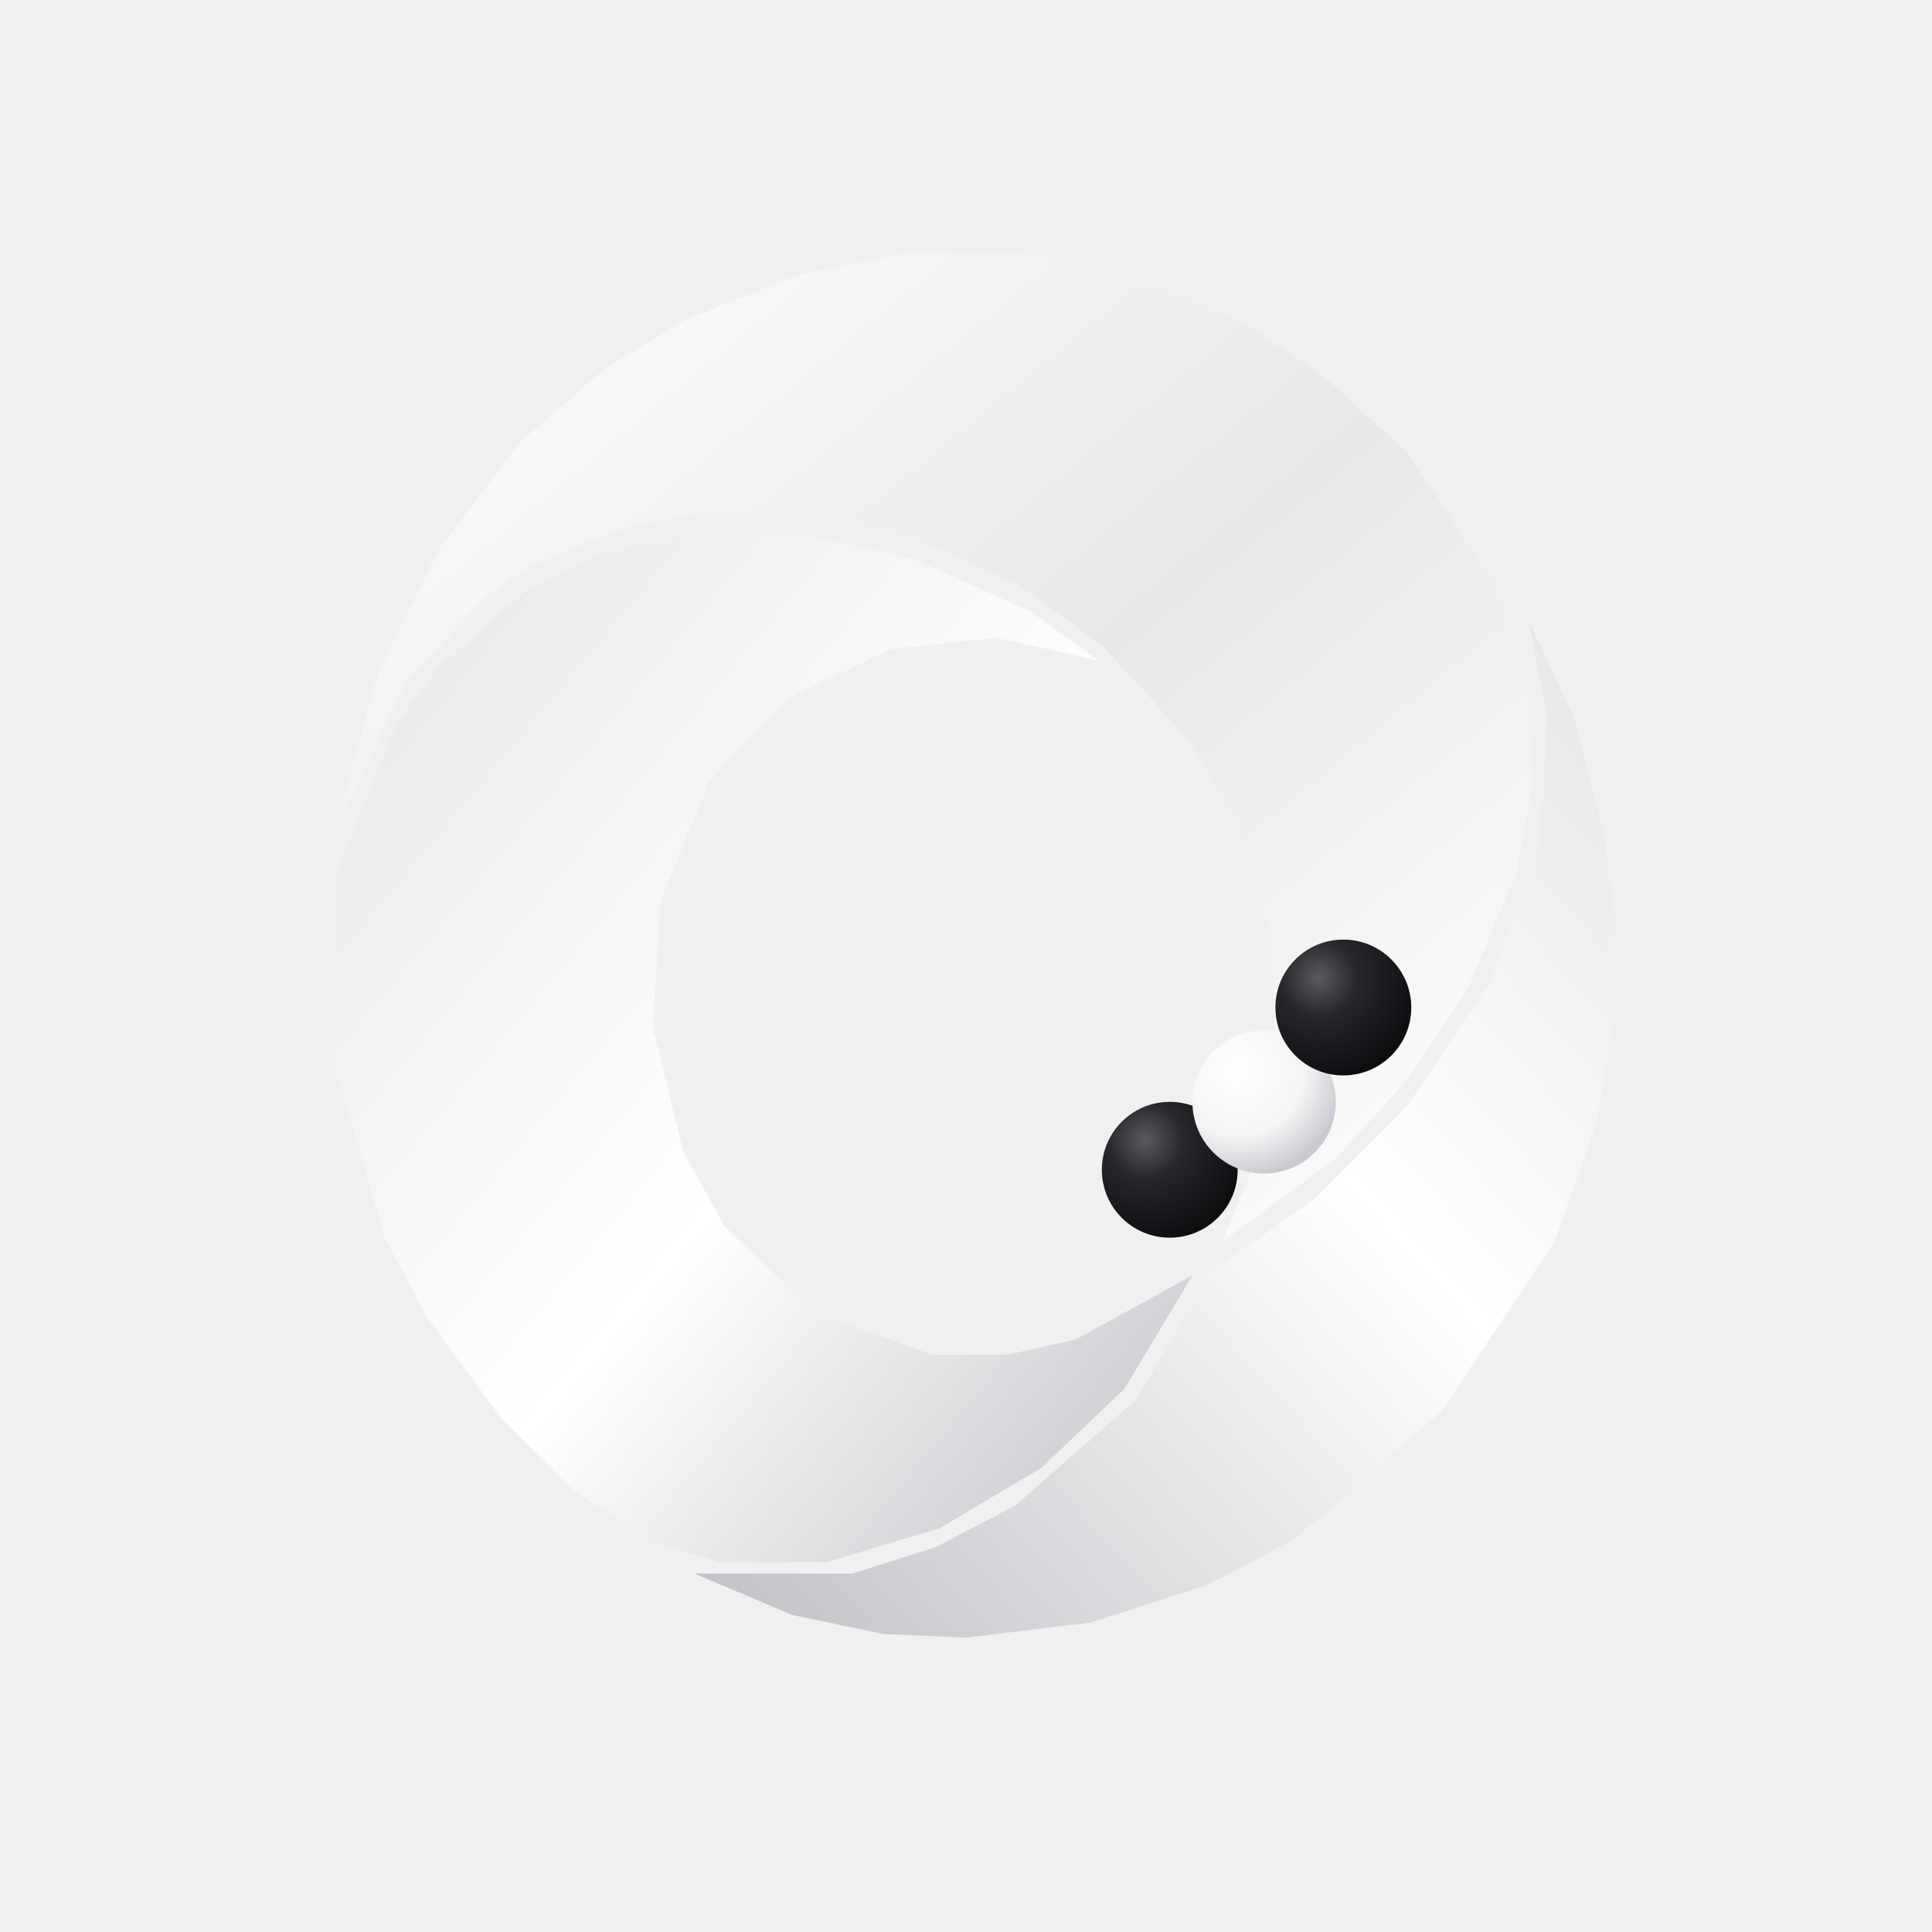
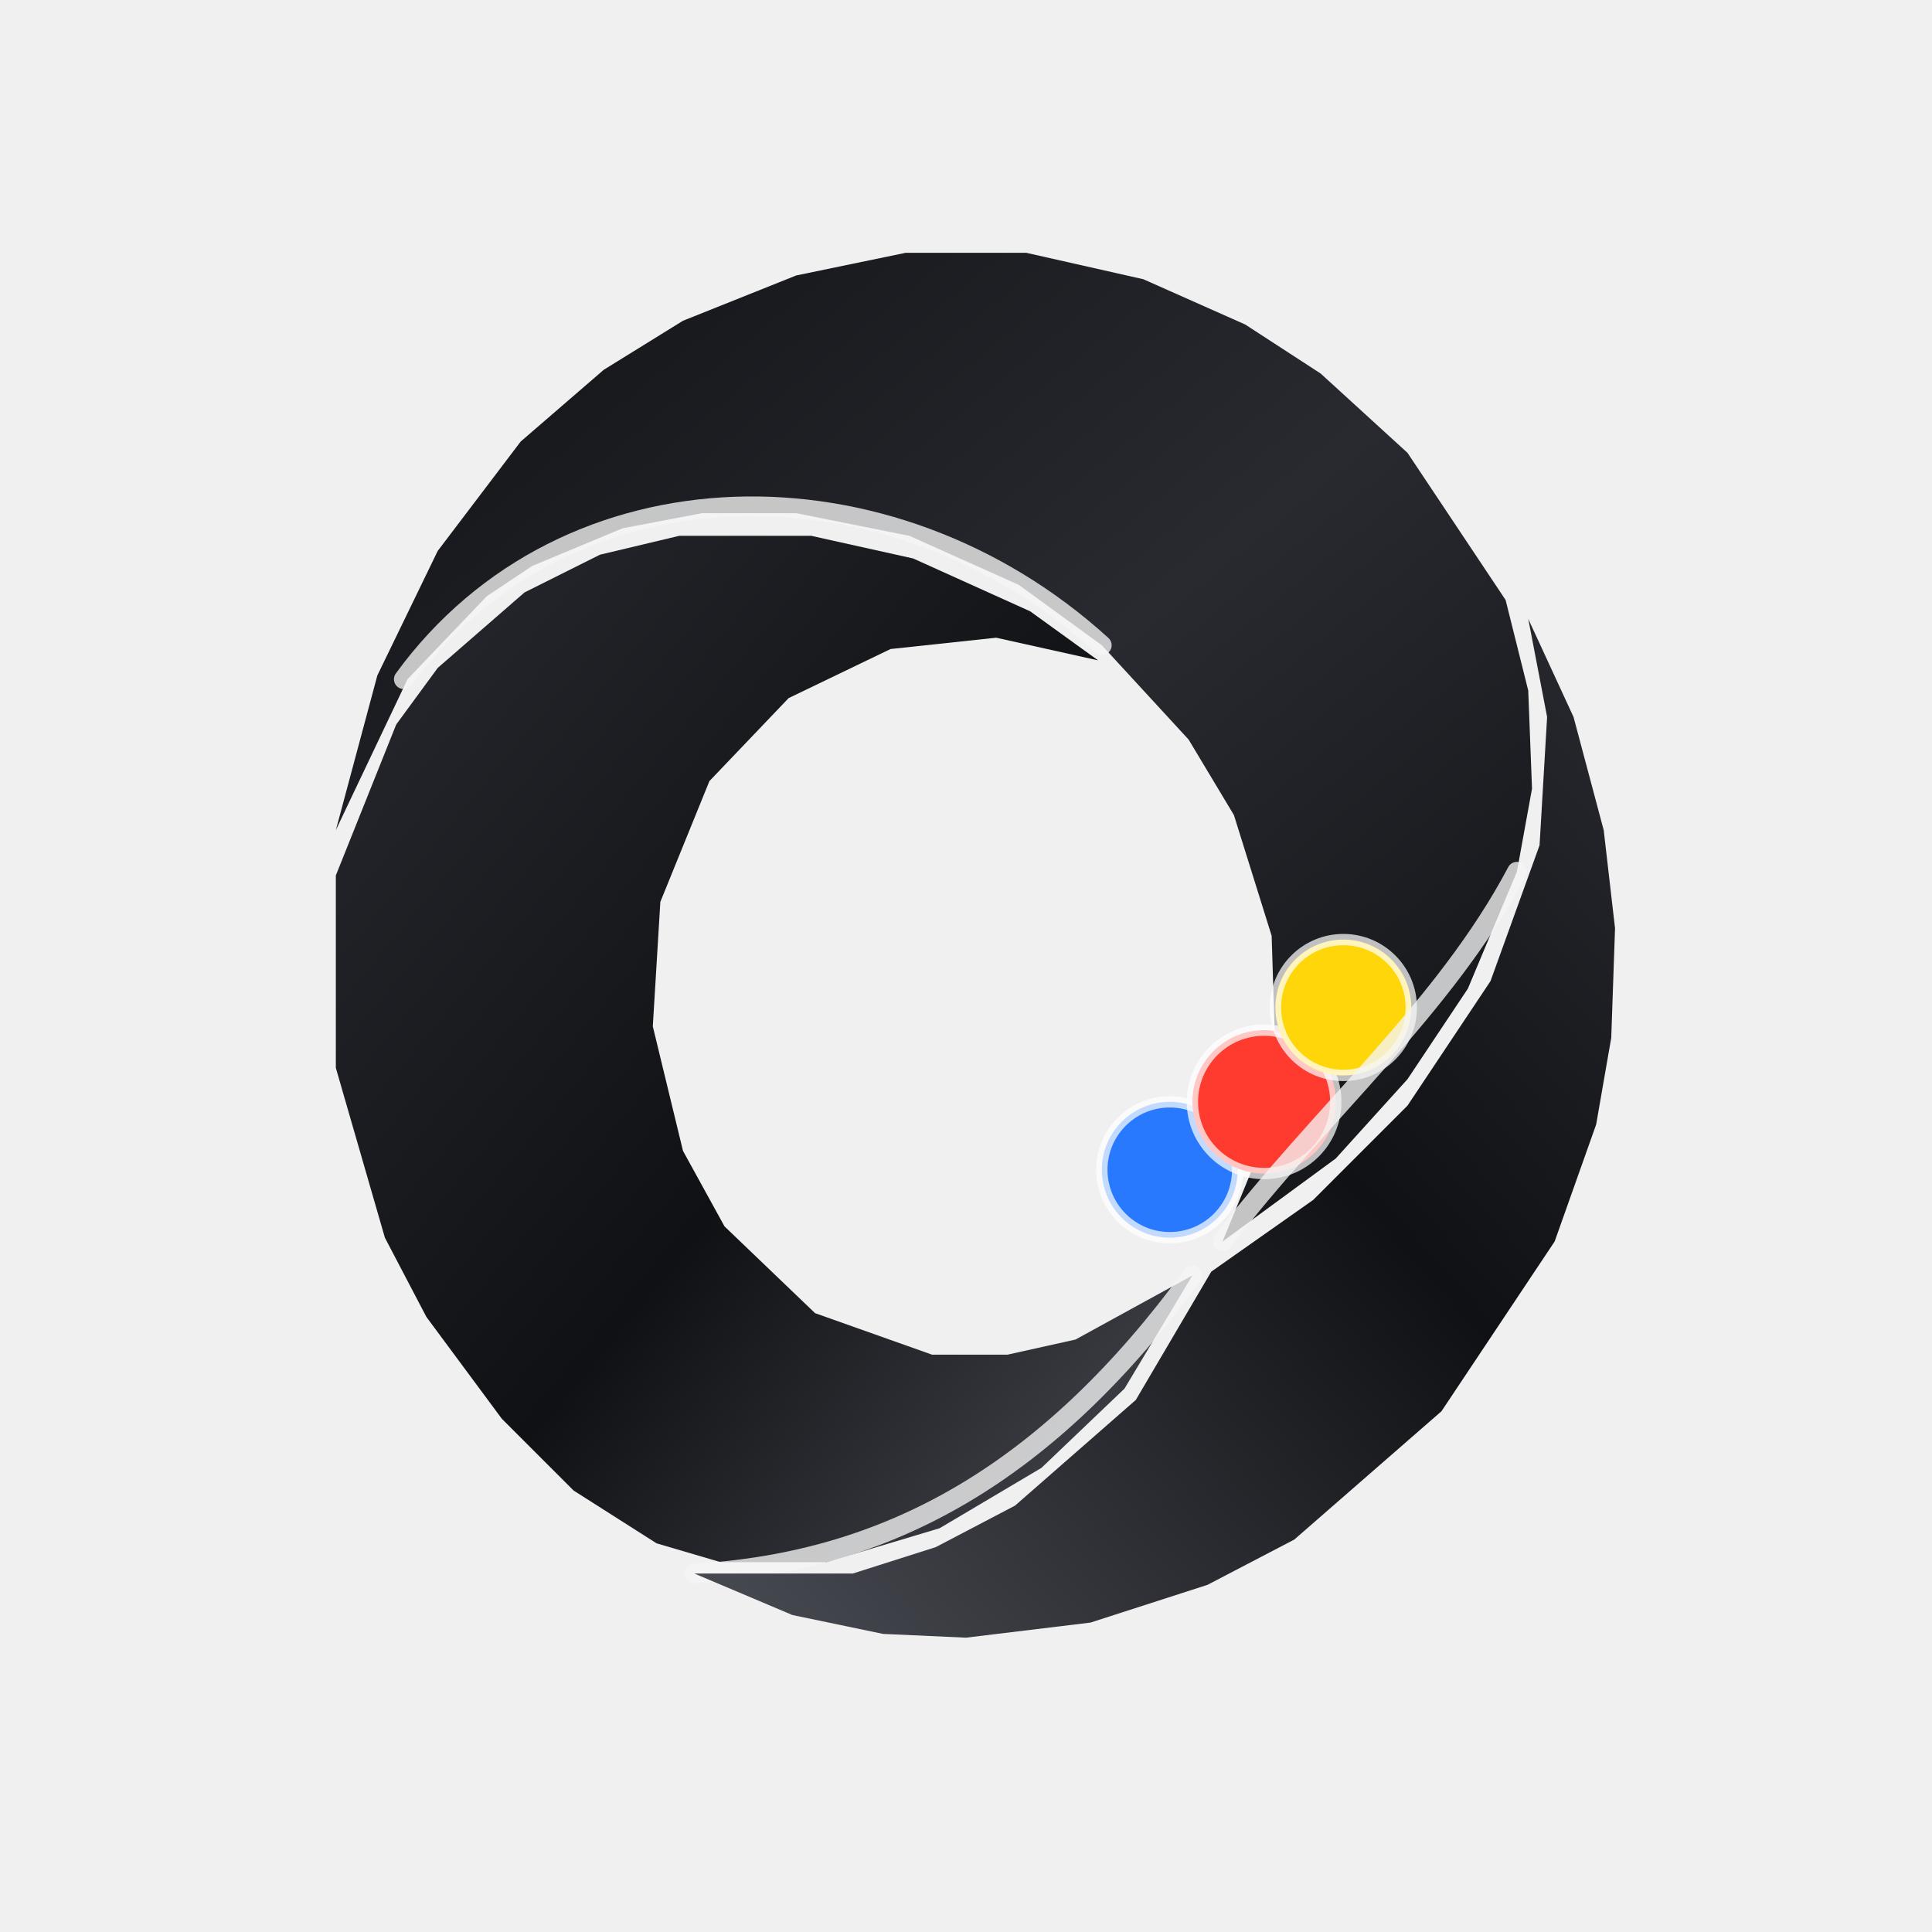
<svg xmlns="http://www.w3.org/2000/svg" viewBox="0 0 512 512" role="img" aria-label="Otya">
  <defs>
    <linearGradient id="top" x1="0" y1="0" x2="1" y2="1">
-       <stop stop-color="#fff" />
-       <stop offset=".52" stop-color="#e8e8ea" />
-       <stop offset="1" stop-color="#fff" />
+       <stop stop-color="#101114" />
+       <stop offset=".52" stop-color="#292a30" />
+       <stop offset="1" stop-color="#101114" />
    </linearGradient>
    <linearGradient id="left" x1="0" y1="0" x2="1" y2="1">
-       <stop stop-color="#e6e6e8" />
-       <stop offset=".55" stop-color="#fff" />
-       <stop offset="1" stop-color="#bfc0c5" />
+       <stop stop-color="#292a30" />
+       <stop offset=".55" stop-color="#101114" />
+       <stop offset="1" stop-color="#4a4c54" />
    </linearGradient>
    <linearGradient id="right" x1="0" y1="1" x2="1" y2="0">
-       <stop stop-color="#bfc0c5" />
-       <stop offset=".58" stop-color="#fff" />
-       <stop offset="1" stop-color="#e5e5e7" />
+       <stop stop-color="#4a4c54" />
+       <stop offset=".58" stop-color="#101114" />
+       <stop offset="1" stop-color="#292a30" />
    </linearGradient>
-     <radialGradient id="darkBall" cx="32%" cy="28%" r="75%">
-       <stop stop-color="#5a5b60" />
-       <stop offset=".38" stop-color="#26272b" />
-       <stop offset="1" stop-color="#0d0e10" />
-     </radialGradient>
-     <radialGradient id="whiteBall" cx="32%" cy="28%" r="75%">
-       <stop stop-color="#fff" />
-       <stop offset=".62" stop-color="#f4f4f5" />
-       <stop offset="1" stop-color="#c9cad0" />
-     </radialGradient>
  </defs>
  <path fill="url(#top)" d="M160 98 138 117 116 146 100 179 89 220 108 180 129 158 141 150 165 140 186 136 211 136 241 142 270 155 292 171 315 196 327 216 337 248 338 280 333 307 324 329 354 307 373 286 389 262 402 231 406 209 405 183 399 159 373 120 350 99 330 86 303 74 272 67 240 67 211 73 181 85Z" />
  <path fill="url(#left)" d="M180 142 159 147 139 157 116 177 105 192 89 232 89 283 102 328 113 349 133 376 152 395 174 409 191 414 219 414 249 405 276 389 298 368 316 338 285 355 267 359 247 359 216 348 192 325 181 305 173 272 175 239 188 207 209 185 236 172 264 169 291 175 273 162 242 148 215 142Z" />
-   <circle cx="310" cy="310" r="18" fill="url(#darkBall)" />
-   <circle cx="335" cy="292" r="19" fill="url(#whiteBall)" />
-   <circle cx="356" cy="267" r="18" fill="url(#darkBall)" />
+   <path d="M107 180C150 121 236 120 292 171M184 417C236 414 278 390 316 338" fill="none" stroke="#f4f4f5" stroke-opacity=".78" stroke-width="5.2" stroke-linecap="round" />
+   <g stroke="#fff" stroke-opacity=".72" stroke-width="3">
+     <circle cx="310" cy="310" r="18" fill="#2979ff" />
+     <circle cx="335" cy="292" r="19" fill="#ff3b30" />
+     <circle cx="356" cy="267" r="18" fill="#ffd60a" />
+   </g>
  <path fill="url(#right)" d="M405 164 410 190 408 224 395 260 373 293 348 318 321 337 301 371 269 399 248 410 226 417 184 417 210 428 234 433 256 434 289 430 320 420 343 408 382 374 412 329 423 298 427 275 428 246 425 220 417 190Z" />
+   <path d="M324 329C350 295 383 267 402 231" fill="none" stroke="#f4f4f5" stroke-opacity=".78" stroke-width="5.2" stroke-linecap="round" />
</svg>
